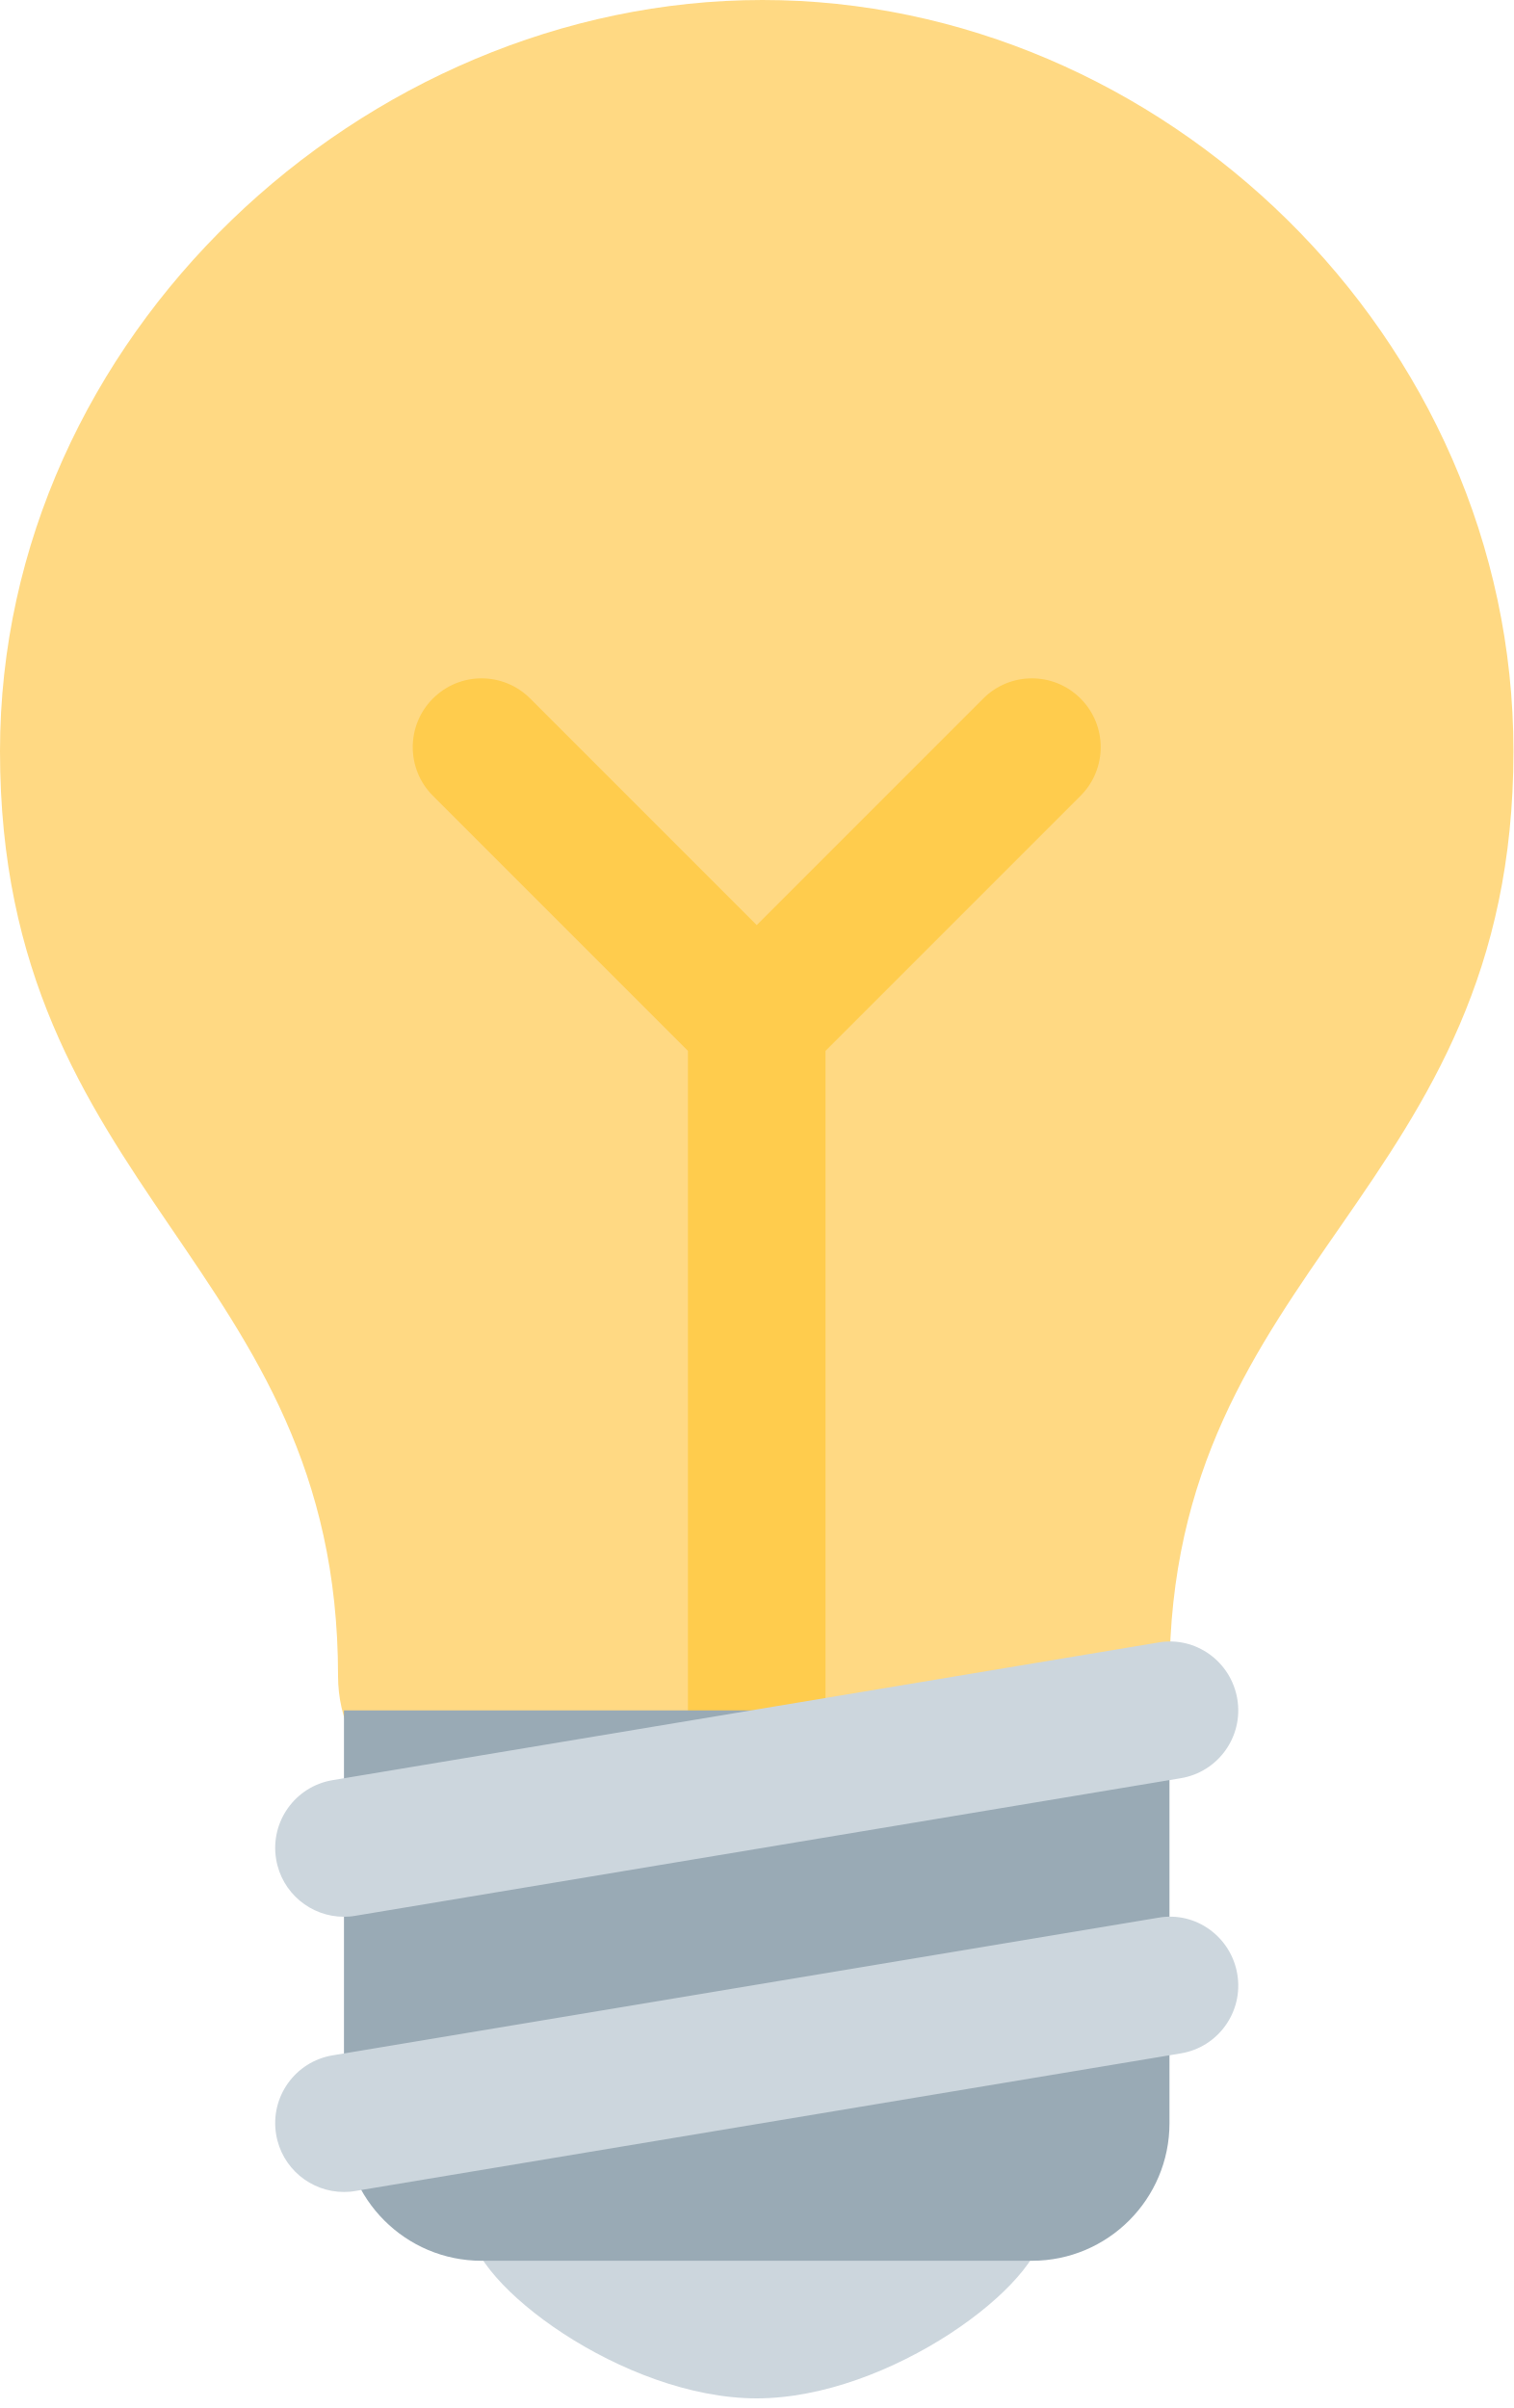
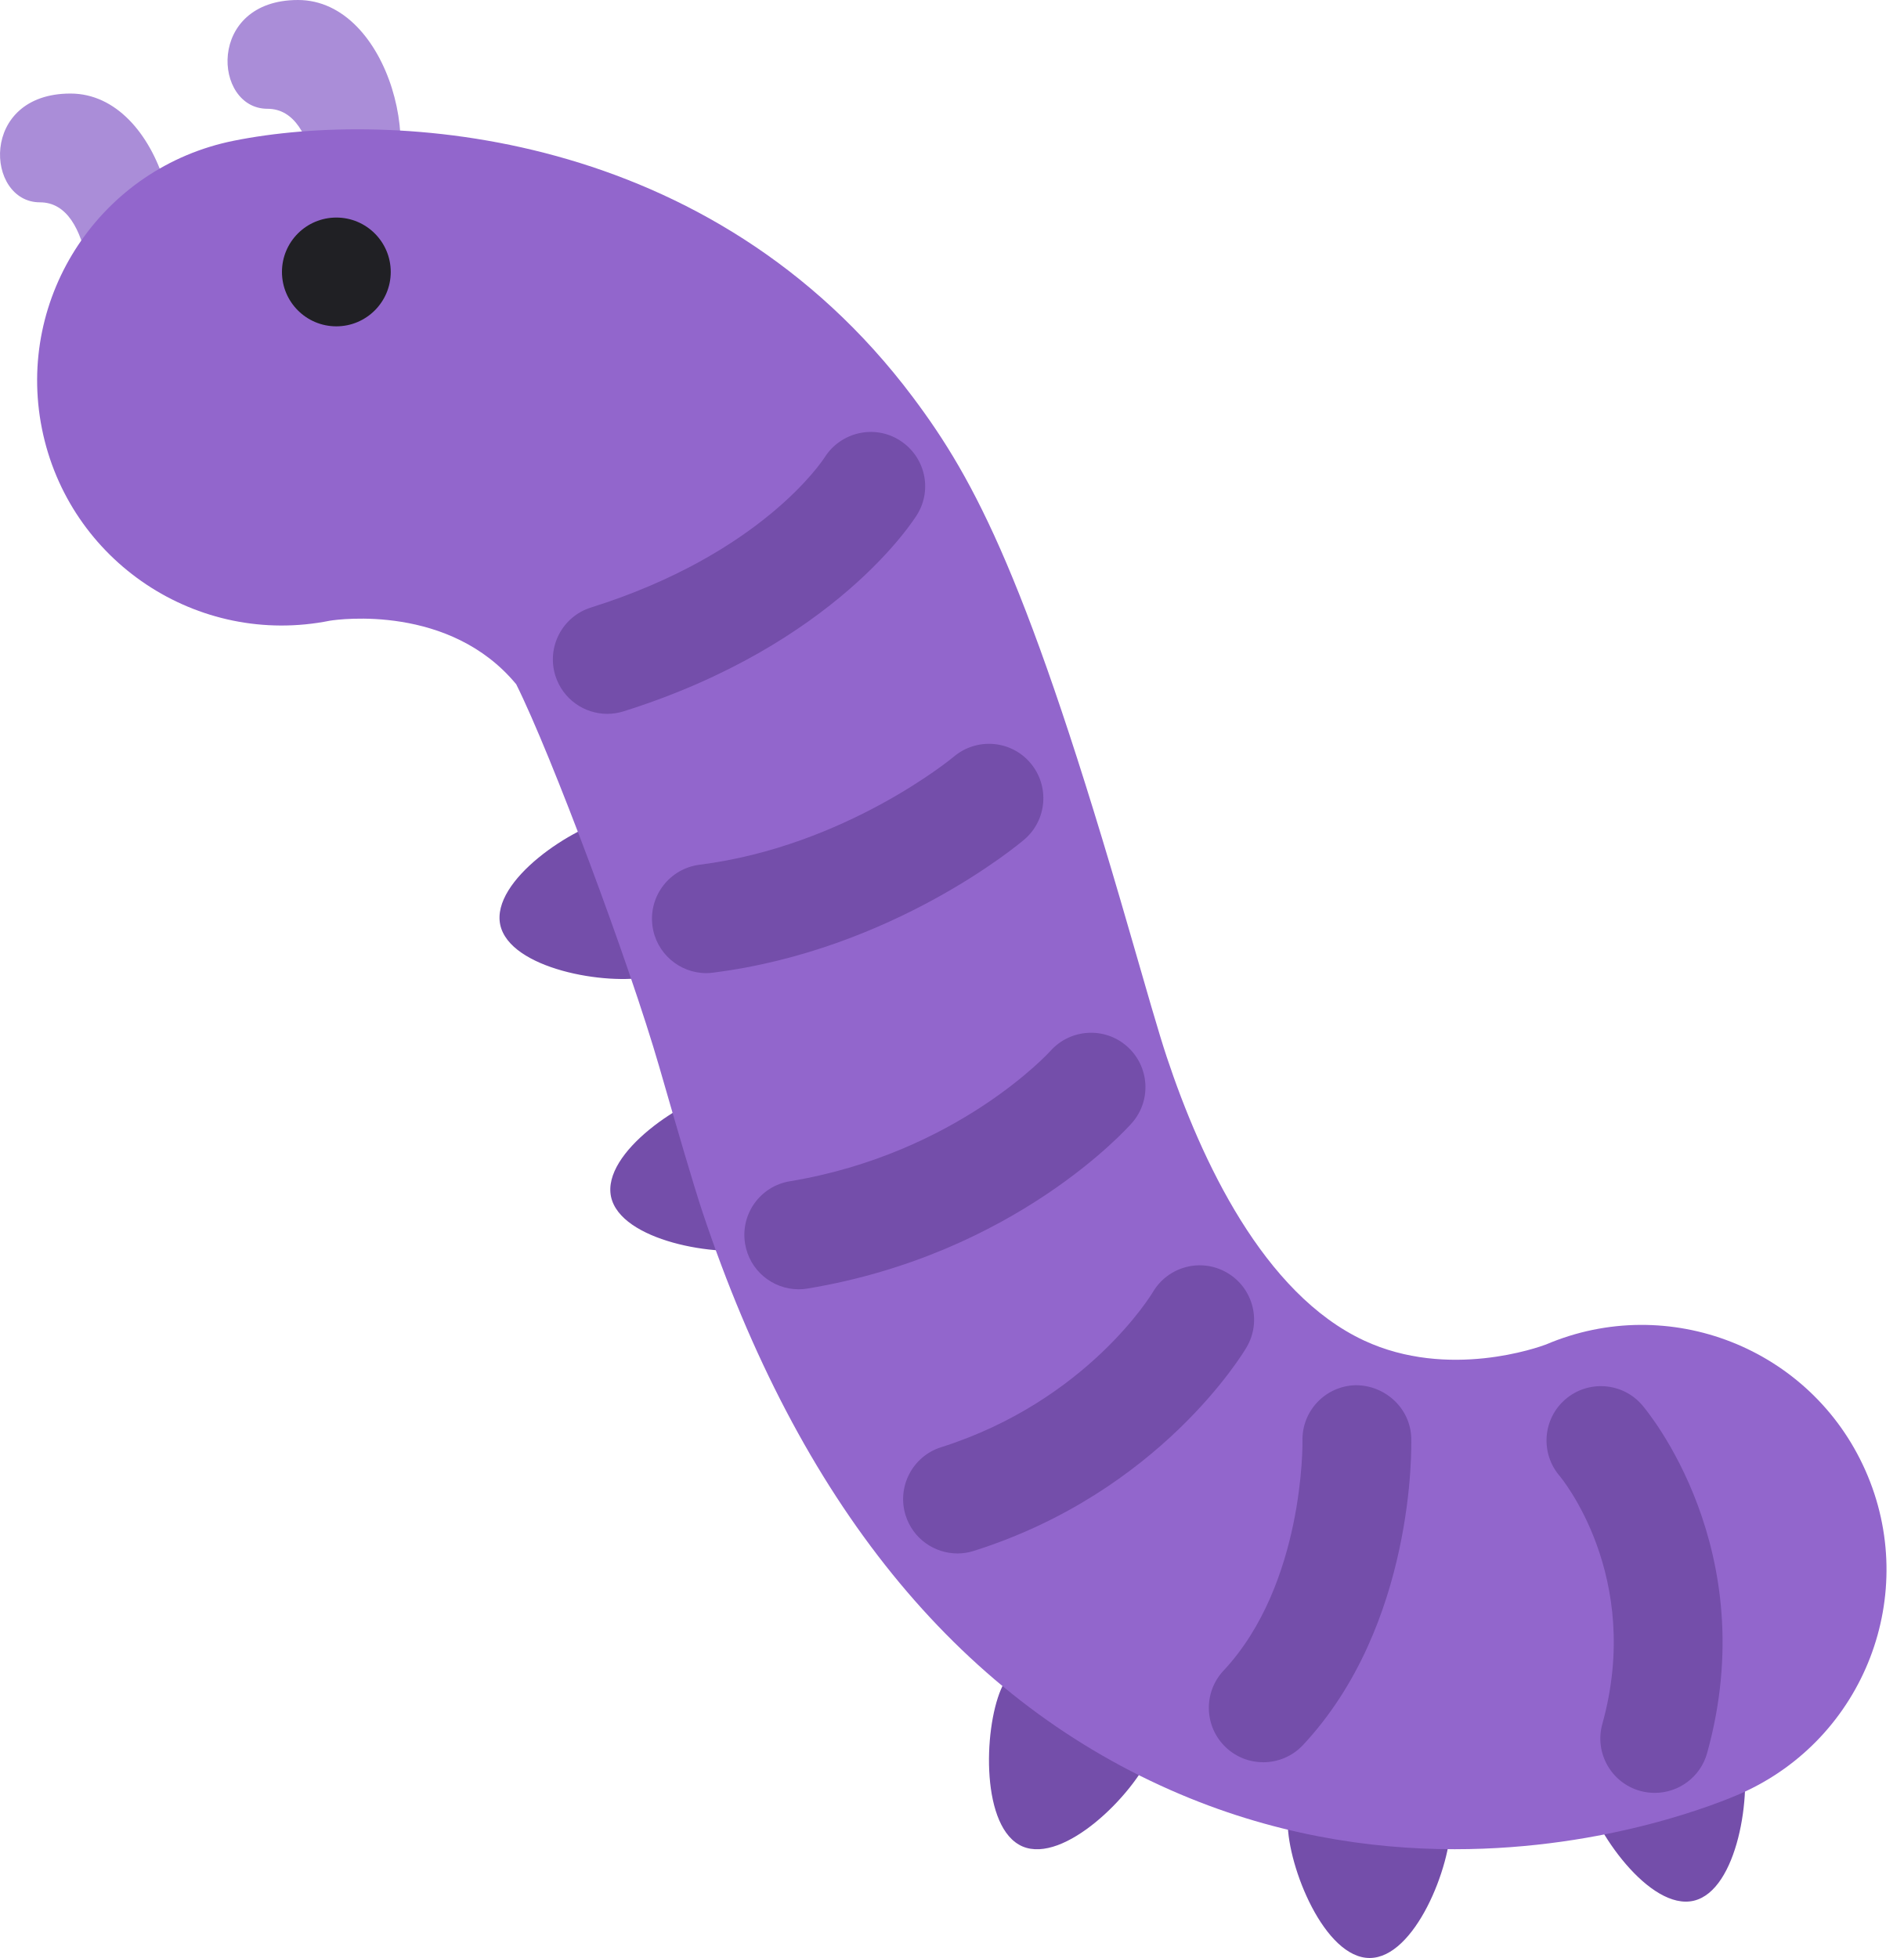
- <svg xmlns="http://www.w3.org/2000/svg" width="22" height="35" viewBox="0 0 22 35" fill="none">
-   <path d="M22 10.92C22 17.359 17 18.359 17 24.36C17 27.458 13.877 27.719 11.5 27.719C9.447 27.719 4.914 26.94 4.914 24.358C4.914 18.36 0 17.36 0 10.92C0 4.889 5.285 0 11.083 0C16.883 0 22 4.889 22 10.92Z" fill="#FFD983" />
-   <path d="M15.167 32.36C15.167 33.188 12.933 34.86 11 34.86C9.067 34.86 6.833 33.188 6.833 32.36C6.833 31.532 9.066 31.86 11 31.86C12.933 31.86 15.167 31.532 15.167 32.36Z" fill="#CCD6DD" />
-   <path d="M15.707 10.153C15.316 9.762 14.684 9.762 14.293 10.153L11 13.446L7.707 10.153C7.316 9.762 6.684 9.762 6.293 10.153C5.902 10.544 5.902 11.176 6.293 11.567L10 15.274V25.86C10 26.413 10.448 26.86 11 26.86C11.552 26.86 12 26.413 12 25.86V15.274L15.707 11.567C16.098 11.176 16.098 10.544 15.707 10.153Z" fill="#FFCC4D" />
-   <path d="M17 30.86C17 31.964 16.104 32.86 15 32.86H7C5.896 32.86 5 31.964 5 30.86V24.86H17V30.86Z" fill="#99AAB5" />
-   <path d="M4.999 31.86C4.519 31.86 4.095 31.513 4.014 31.024C3.923 30.48 4.291 29.964 4.836 29.874L16.836 27.874C17.38 27.776 17.896 28.151 17.986 28.696C18.077 29.24 17.709 29.756 17.164 29.846L5.164 31.846C5.109 31.856 5.053 31.86 4.999 31.86ZM4.999 27.86C4.519 27.86 4.095 27.513 4.014 27.024C3.923 26.48 4.291 25.964 4.836 25.874L16.836 23.874C17.38 23.777 17.896 24.151 17.986 24.696C18.077 25.24 17.709 25.756 17.164 25.846L5.164 27.846C5.109 27.856 5.053 27.86 4.999 27.86Z" fill="#CCD6DD" />
+ <svg xmlns="http://www.w3.org/2000/svg" width="35" height="36" viewBox="0 0 35 36" fill="none">
+   <path d="M6.917 4C7.917 3 7.167 0 5.479 0C3.791 0 3.917 2 4.917 2C5.917 2 5.917 4 5.917 5C5.917 6 6.917 4 6.917 4ZM2.734 5.72C3.734 4.72 2.984 1.72 1.296 1.72C-0.392 1.72 -0.266 3.72 0.734 3.72C1.734 3.72 1.734 5.72 1.734 6.72C1.734 7.72 2.734 5.72 2.734 5.72Z" fill="#AA8DD8" />
+   <path d="M29.109 32.856C29.298 33.664 30.336 35.136 31.141 34.947C31.947 34.757 32.218 32.976 32.029 32.17C31.84 31.362 31.031 30.863 30.225 31.053C29.42 31.243 28.919 32.05 29.109 32.856V32.856ZM23.675 33.505C23.678 34.335 24.356 36.003 25.184 36C26.012 35.996 26.678 34.323 26.675 33.494C26.672 32.665 25.998 31.997 25.17 31.999C24.342 32.003 23.672 32.676 23.675 33.505V33.505ZM18.404 31.059C18.078 31.823 18.039 33.622 18.8 33.949C19.563 34.273 20.837 33.002 21.163 32.239C21.488 31.477 21.135 30.596 20.374 30.269C19.612 29.944 18.731 30.296 18.404 31.059V31.059ZM13.373 20.019C12.561 20.191 11.065 21.192 11.234 22.002C11.407 22.812 13.179 23.126 13.991 22.955C14.802 22.784 15.32 21.988 15.151 21.178C14.979 20.368 14.186 19.848 13.373 20.019ZM11.336 15.019C10.524 15.191 9.028 16.192 9.197 17.002C9.37 17.812 11.142 18.126 11.954 17.955C12.765 17.784 13.283 16.988 13.114 16.178C12.942 15.368 12.148 14.848 11.336 15.019V15.019Z" fill="#744EAA" />
+   <path d="M26.746 34C29.577 34 31.672 33.123 32.012 32.973C34.283 31.963 35.305 29.304 34.296 27.034C33.297 24.784 30.68 23.759 28.424 24.72C28.291 24.77 26.631 25.369 25.081 24.648C23.23 23.787 22.086 21.339 21.453 19.439C21.309 19.009 21.068 18.165 20.767 17.123C18.901 10.652 17.935 8.838 16.784 7.303C13.073 2.352 7.192 2.007 4.301 2.587C1.864 3.074 0.283 5.445 0.771 7.882C1.259 10.32 3.631 11.902 6.067 11.412C6.229 11.386 8.271 11.106 9.491 12.581C10.134 13.868 11.571 17.709 12.121 19.615C12.467 20.814 12.75 21.786 12.915 22.282C14.688 27.599 17.581 31.175 21.518 32.911C23.37 33.729 25.172 34 26.746 34Z" fill="#9266CC" />
+   <path d="M6.184 6C6.736 6 7.184 5.552 7.184 5C7.184 4.448 6.736 4 6.184 4C5.631 4 5.184 4.448 5.184 5C5.184 5.552 5.631 6 6.184 6Z" fill="#202024" />
+   <path d="M30.425 32.964C30.336 32.964 30.245 32.952 30.156 32.928C29.624 32.78 29.312 32.229 29.46 31.697C30.217 28.975 28.69 27.155 28.675 27.137C28.316 26.718 28.363 26.086 28.782 25.727C29.2 25.368 29.833 25.415 30.192 25.834C30.284 25.941 32.426 28.494 31.387 32.231C31.265 32.674 30.862 32.964 30.425 32.964V32.964ZM23.226 32.401C22.981 32.401 22.736 32.312 22.542 32.131C22.139 31.753 22.118 31.12 22.495 30.717C23.98 29.13 23.948 26.524 23.947 26.497C23.931 25.945 24.366 25.485 24.919 25.469C25.461 25.464 25.932 25.888 25.947 26.441C25.951 26.58 26.02 29.878 23.956 32.085C23.759 32.295 23.492 32.401 23.226 32.401V32.401ZM14.684 23.705C14.204 23.705 13.78 23.358 13.699 22.868C13.609 22.324 13.977 21.808 14.522 21.719C17.596 21.209 19.296 19.342 19.313 19.323C19.678 18.913 20.311 18.874 20.722 19.239C21.134 19.604 21.175 20.232 20.813 20.645C20.726 20.744 18.657 23.06 14.849 23.691C14.793 23.701 14.738 23.705 14.684 23.705V23.705ZM17.605 28.562C17.18 28.562 16.786 28.29 16.651 27.864C16.485 27.338 16.777 26.775 17.303 26.609C19.996 25.756 21.183 23.779 21.195 23.759C21.475 23.282 22.087 23.122 22.563 23.402C23.04 23.681 23.199 24.295 22.92 24.77C22.857 24.878 21.325 27.433 17.907 28.514C17.806 28.547 17.704 28.562 17.605 28.562V28.562ZM12.986 17.892C12.49 17.892 12.059 17.523 11.995 17.017C11.926 16.469 12.314 15.969 12.862 15.899C15.551 15.559 17.519 13.928 17.538 13.911C17.96 13.557 18.591 13.608 18.946 14.03C19.302 14.451 19.251 15.08 18.831 15.437C18.734 15.52 16.411 17.466 13.113 17.883C13.07 17.889 13.028 17.892 12.986 17.892V17.892ZM11.165 13.125C10.74 13.125 10.346 12.852 10.211 12.424C10.046 11.897 10.338 11.336 10.865 11.17C13.995 10.187 15.118 8.478 15.164 8.406C15.459 7.944 16.075 7.801 16.539 8.094C17.004 8.386 17.15 8.993 16.863 9.46C16.803 9.557 15.357 11.856 11.464 13.079C11.365 13.11 11.264 13.125 11.165 13.125V13.125Z" fill="#744EAA" />
</svg>
